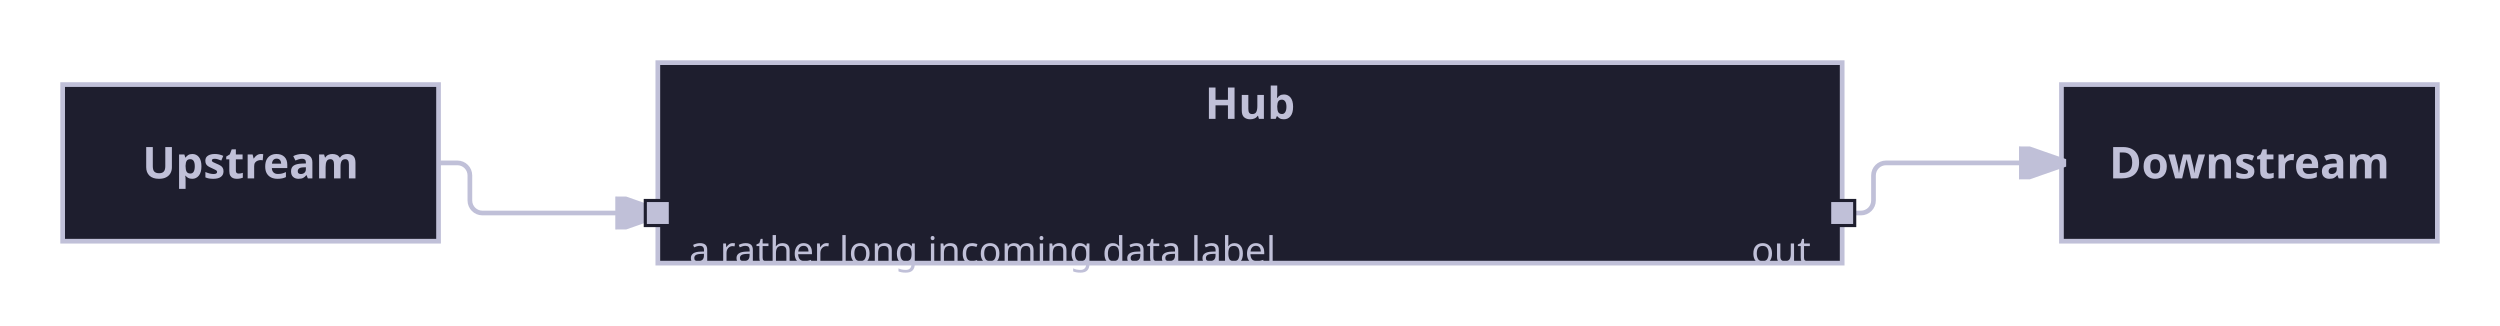
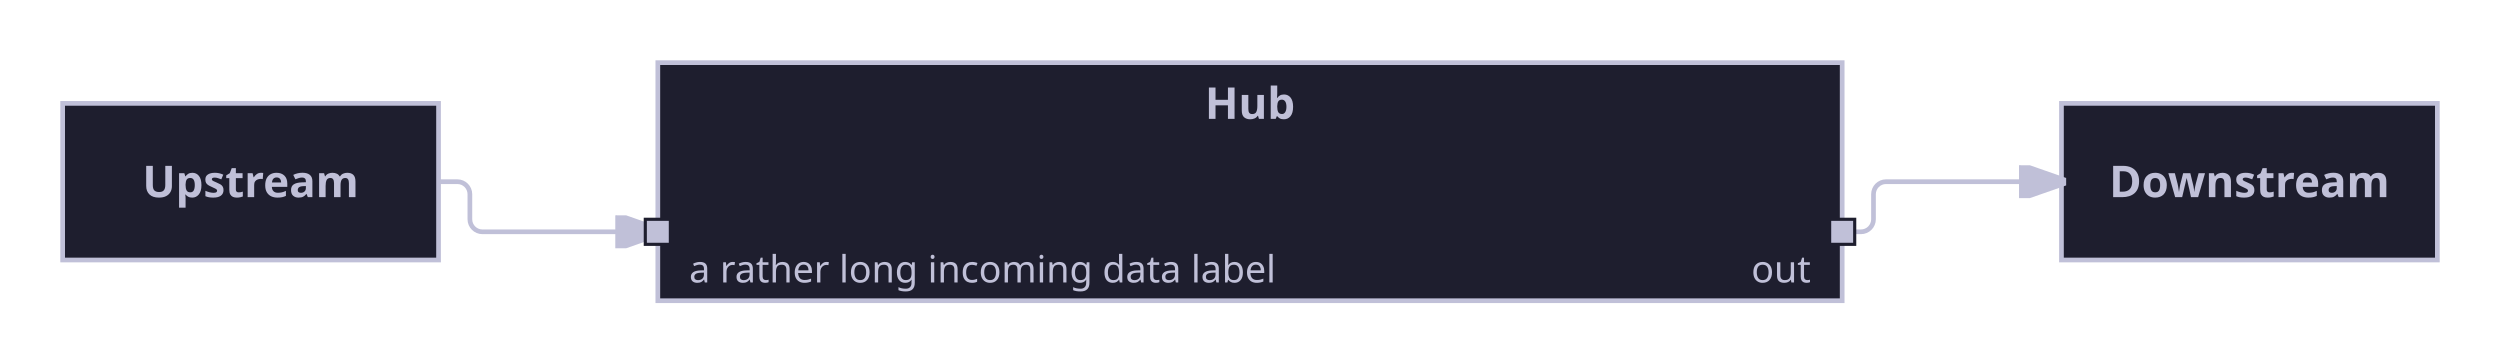
- <svg xmlns="http://www.w3.org/2000/svg" width="798.08" height="104.00" viewBox="0 0 798.08 104.00">
+ <svg xmlns="http://www.w3.org/2000/svg" width="798.08" height="116.00" viewBox="0 0 798.08 116.00">
  <defs>
    <marker id="line-end-open-chevron" markerWidth="10" markerHeight="7" refX="9" refY="3.5" orient="auto">
      <polyline points="0 0, 10 3.5, 0 7" fill="none" stroke="#C0C0D8" stroke-width="1.50" />
    </marker>
    <marker id="line-end-hollow-triangle" markerWidth="10" markerHeight="7" refX="9" refY="3.5" orient="auto">
      <polygon points="0 0, 10 3.5, 0 7" fill="#1E1E2E" stroke="#C0C0D8" stroke-width="1.50" />
    </marker>
    <marker id="line-end-filled-arrow" markerWidth="10" markerHeight="7" refX="9" refY="3.5" orient="auto">
      <polygon points="0 0, 10 3.5, 0 7" fill="#C0C0D8" stroke="#C0C0D8" stroke-width="1.50" />
    </marker>
    <marker id="line-end-hollow-triangle-crossbar" markerWidth="10" markerHeight="7" refX="9" refY="3.5" orient="auto">
      <polygon points="0 0, 10 3.5, 0 7" fill="#1E1E2E" stroke="#C0C0D8" stroke-width="1.50" />
      <line x1="7" y1="0" x2="7" y2="7" stroke="#C0C0D8" stroke-width="1.50" />
    </marker>
    <marker id="line-end-hollow-diamond" markerWidth="14" markerHeight="8" refX="13" refY="4" orient="auto">
      <polygon points="1 4, 7 0, 13 4, 7 8" fill="#1E1E2E" stroke="#C0C0D8" stroke-width="1.50" />
    </marker>
    <marker id="line-end-filled-diamond" markerWidth="14" markerHeight="8" refX="13" refY="4" orient="auto">
      <polygon points="1 4, 7 0, 13 4, 7 8" fill="#C0C0D8" stroke="#C0C0D8" stroke-width="1.50" />
    </marker>
    <marker id="line-end-circle" markerWidth="10" markerHeight="10" refX="9" refY="5" orient="auto">
      <circle cx="5" cy="5" r="4" fill="#1E1E2E" stroke="#C0C0D8" stroke-width="1.50" />
    </marker>
    <marker id="line-end-bar" markerWidth="4" markerHeight="12" refX="2" refY="6" orient="auto">
      <line x1="2" y1="0" x2="2" y2="12" stroke="#C0C0D8" stroke-width="1.50" />
    </marker>
    <filter id="label-bg" x="-0.05" y="-0.05" width="1.1" height="1.1">
      <feFlood flood-color="#1E1E2E" />
      <feComposite in="SourceGraphic" operator="over" />
    </filter>
  </defs>
-   <rect x="20.00" y="27.00" width="120.00" height="50.00" fill="#1E1E2E" stroke="#C0C0D8" stroke-width="1.50" />
-   <text x="80.00" y="52.00" font-family="Noto Sans, sans-serif" font-size="14.00" font-weight="bold" fill="#C0C0D8" text-anchor="middle" dominant-baseline="middle">Upstream</text>
-   <rect x="210.00" y="20.00" width="378.08" height="64.00" fill="#1E1E2E" stroke="#C0C0D8" stroke-width="1.50" />
+   <rect x="20.00" y="33.00" width="120.00" height="50.00" fill="#1E1E2E" stroke="#C0C0D8" stroke-width="1.50" />
+   <text x="80.00" y="58.00" font-family="Noto Sans, sans-serif" font-size="14.00" font-weight="bold" fill="#C0C0D8" text-anchor="middle" dominant-baseline="middle">Upstream</text>
+   <rect x="210.00" y="20.00" width="378.08" height="76.00" fill="#1E1E2E" stroke="#C0C0D8" stroke-width="1.50" />
  <text x="399.04" y="33.00" font-family="Noto Sans, sans-serif" font-size="14.00" font-weight="bold" fill="#C0C0D8" text-anchor="middle" dominant-baseline="middle">Hub</text>
-   <rect x="658.08" y="27.00" width="120.00" height="50.00" fill="#1E1E2E" stroke="#C0C0D8" stroke-width="1.50" />
-   <text x="718.08" y="52.00" font-family="Noto Sans, sans-serif" font-size="14.00" font-weight="bold" fill="#C0C0D8" text-anchor="middle" dominant-baseline="middle">Downstream</text>
-   <path d="M 140.00 52.00 L 146.00 52.00 A 4.00 4.00 0 0 1 150.00 56.00 L 150.00 64.00 A 4.00 4.00 0 0 0 154.00 68.00 L 210.00 68.00" fill="none" stroke="#C0C0D8" stroke-width="1.50" marker-end="url(#line-end-filled-arrow)" />
-   <rect x="206.00" y="64.00" width="8.00" height="8.00" fill="#C0C0D8" stroke="#1E1E2E" stroke-width="1.00" />
-   <text x="220.00" y="80.00" font-family="Noto Sans, sans-serif" font-size="12.00" fill="#C0C0D8" text-anchor="start" dominant-baseline="middle">a rather long incoming data label</text>
-   <path d="M 588.08 68.00 L 594.08 68.00 A 4.00 4.00 0 0 0 598.08 64.00 L 598.08 56.00 A 4.00 4.00 0 0 1 602.08 52.00 L 658.08 52.00" fill="none" stroke="#C0C0D8" stroke-width="1.50" marker-end="url(#line-end-filled-arrow)" />
-   <rect x="584.08" y="64.00" width="8.00" height="8.00" fill="#C0C0D8" stroke="#1E1E2E" stroke-width="1.00" />
-   <text x="578.08" y="80.00" font-family="Noto Sans, sans-serif" font-size="12.00" fill="#C0C0D8" text-anchor="end" dominant-baseline="middle">out</text>
+   <rect x="658.08" y="33.00" width="120.00" height="50.00" fill="#1E1E2E" stroke="#C0C0D8" stroke-width="1.50" />
+   <text x="718.08" y="58.00" font-family="Noto Sans, sans-serif" font-size="14.00" font-weight="bold" fill="#C0C0D8" text-anchor="middle" dominant-baseline="middle">Downstream</text>
+   <path d="M 140.00 58.00 L 146.00 58.00 A 4.00 4.00 0 0 1 150.00 62.00 L 150.00 70.00 A 4.00 4.00 0 0 0 154.00 74.00 L 210.00 74.00" fill="none" stroke="#C0C0D8" stroke-width="1.50" marker-end="url(#line-end-filled-arrow)" />
+   <rect x="206.00" y="70.00" width="8.00" height="8.00" fill="#C0C0D8" stroke="#1E1E2E" stroke-width="1.00" />
+   <text x="220.00" y="86.00" font-family="Noto Sans, sans-serif" font-size="12.00" fill="#C0C0D8" text-anchor="start" dominant-baseline="middle">a rather long incoming data label</text>
+   <path d="M 588.08 74.00 L 594.08 74.00 A 4.00 4.00 0 0 0 598.08 70.00 L 598.08 62.00 A 4.00 4.00 0 0 1 602.08 58.00 L 658.08 58.00" fill="none" stroke="#C0C0D8" stroke-width="1.50" marker-end="url(#line-end-filled-arrow)" />
+   <rect x="584.08" y="70.00" width="8.00" height="8.00" fill="#C0C0D8" stroke="#1E1E2E" stroke-width="1.00" />
+   <text x="578.08" y="86.00" font-family="Noto Sans, sans-serif" font-size="12.00" fill="#C0C0D8" text-anchor="end" dominant-baseline="middle">out</text>
</svg>
